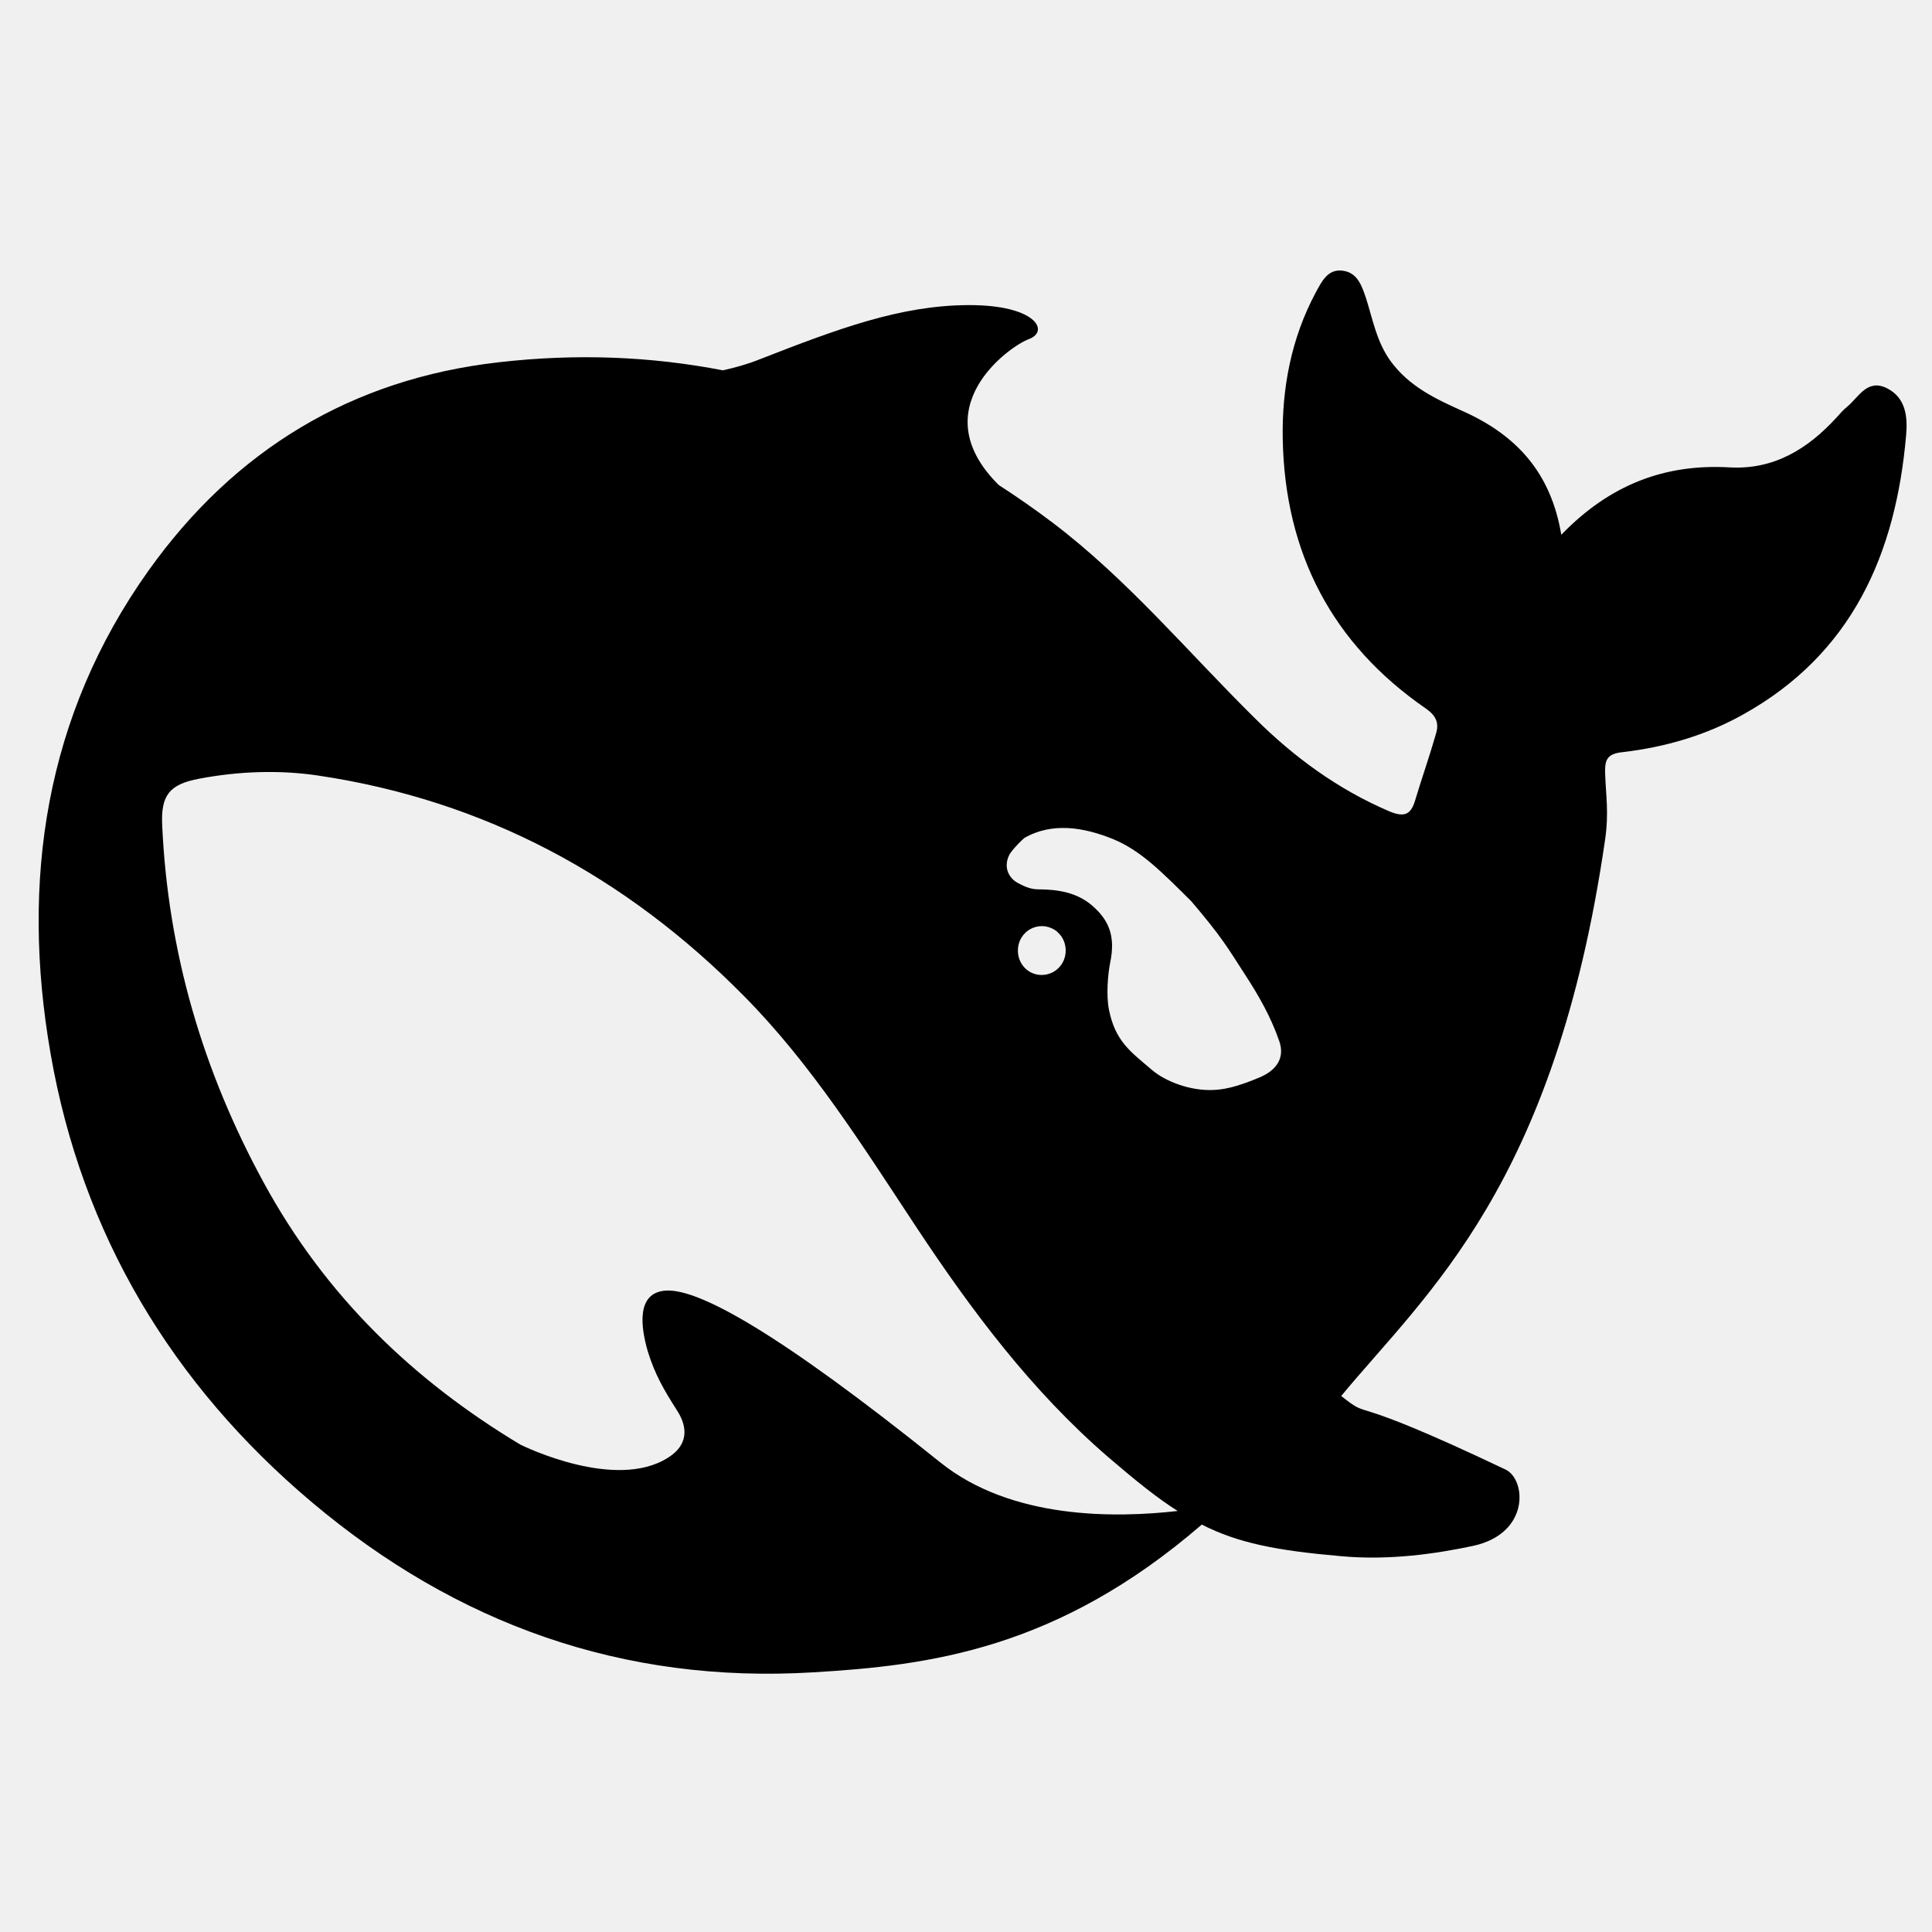
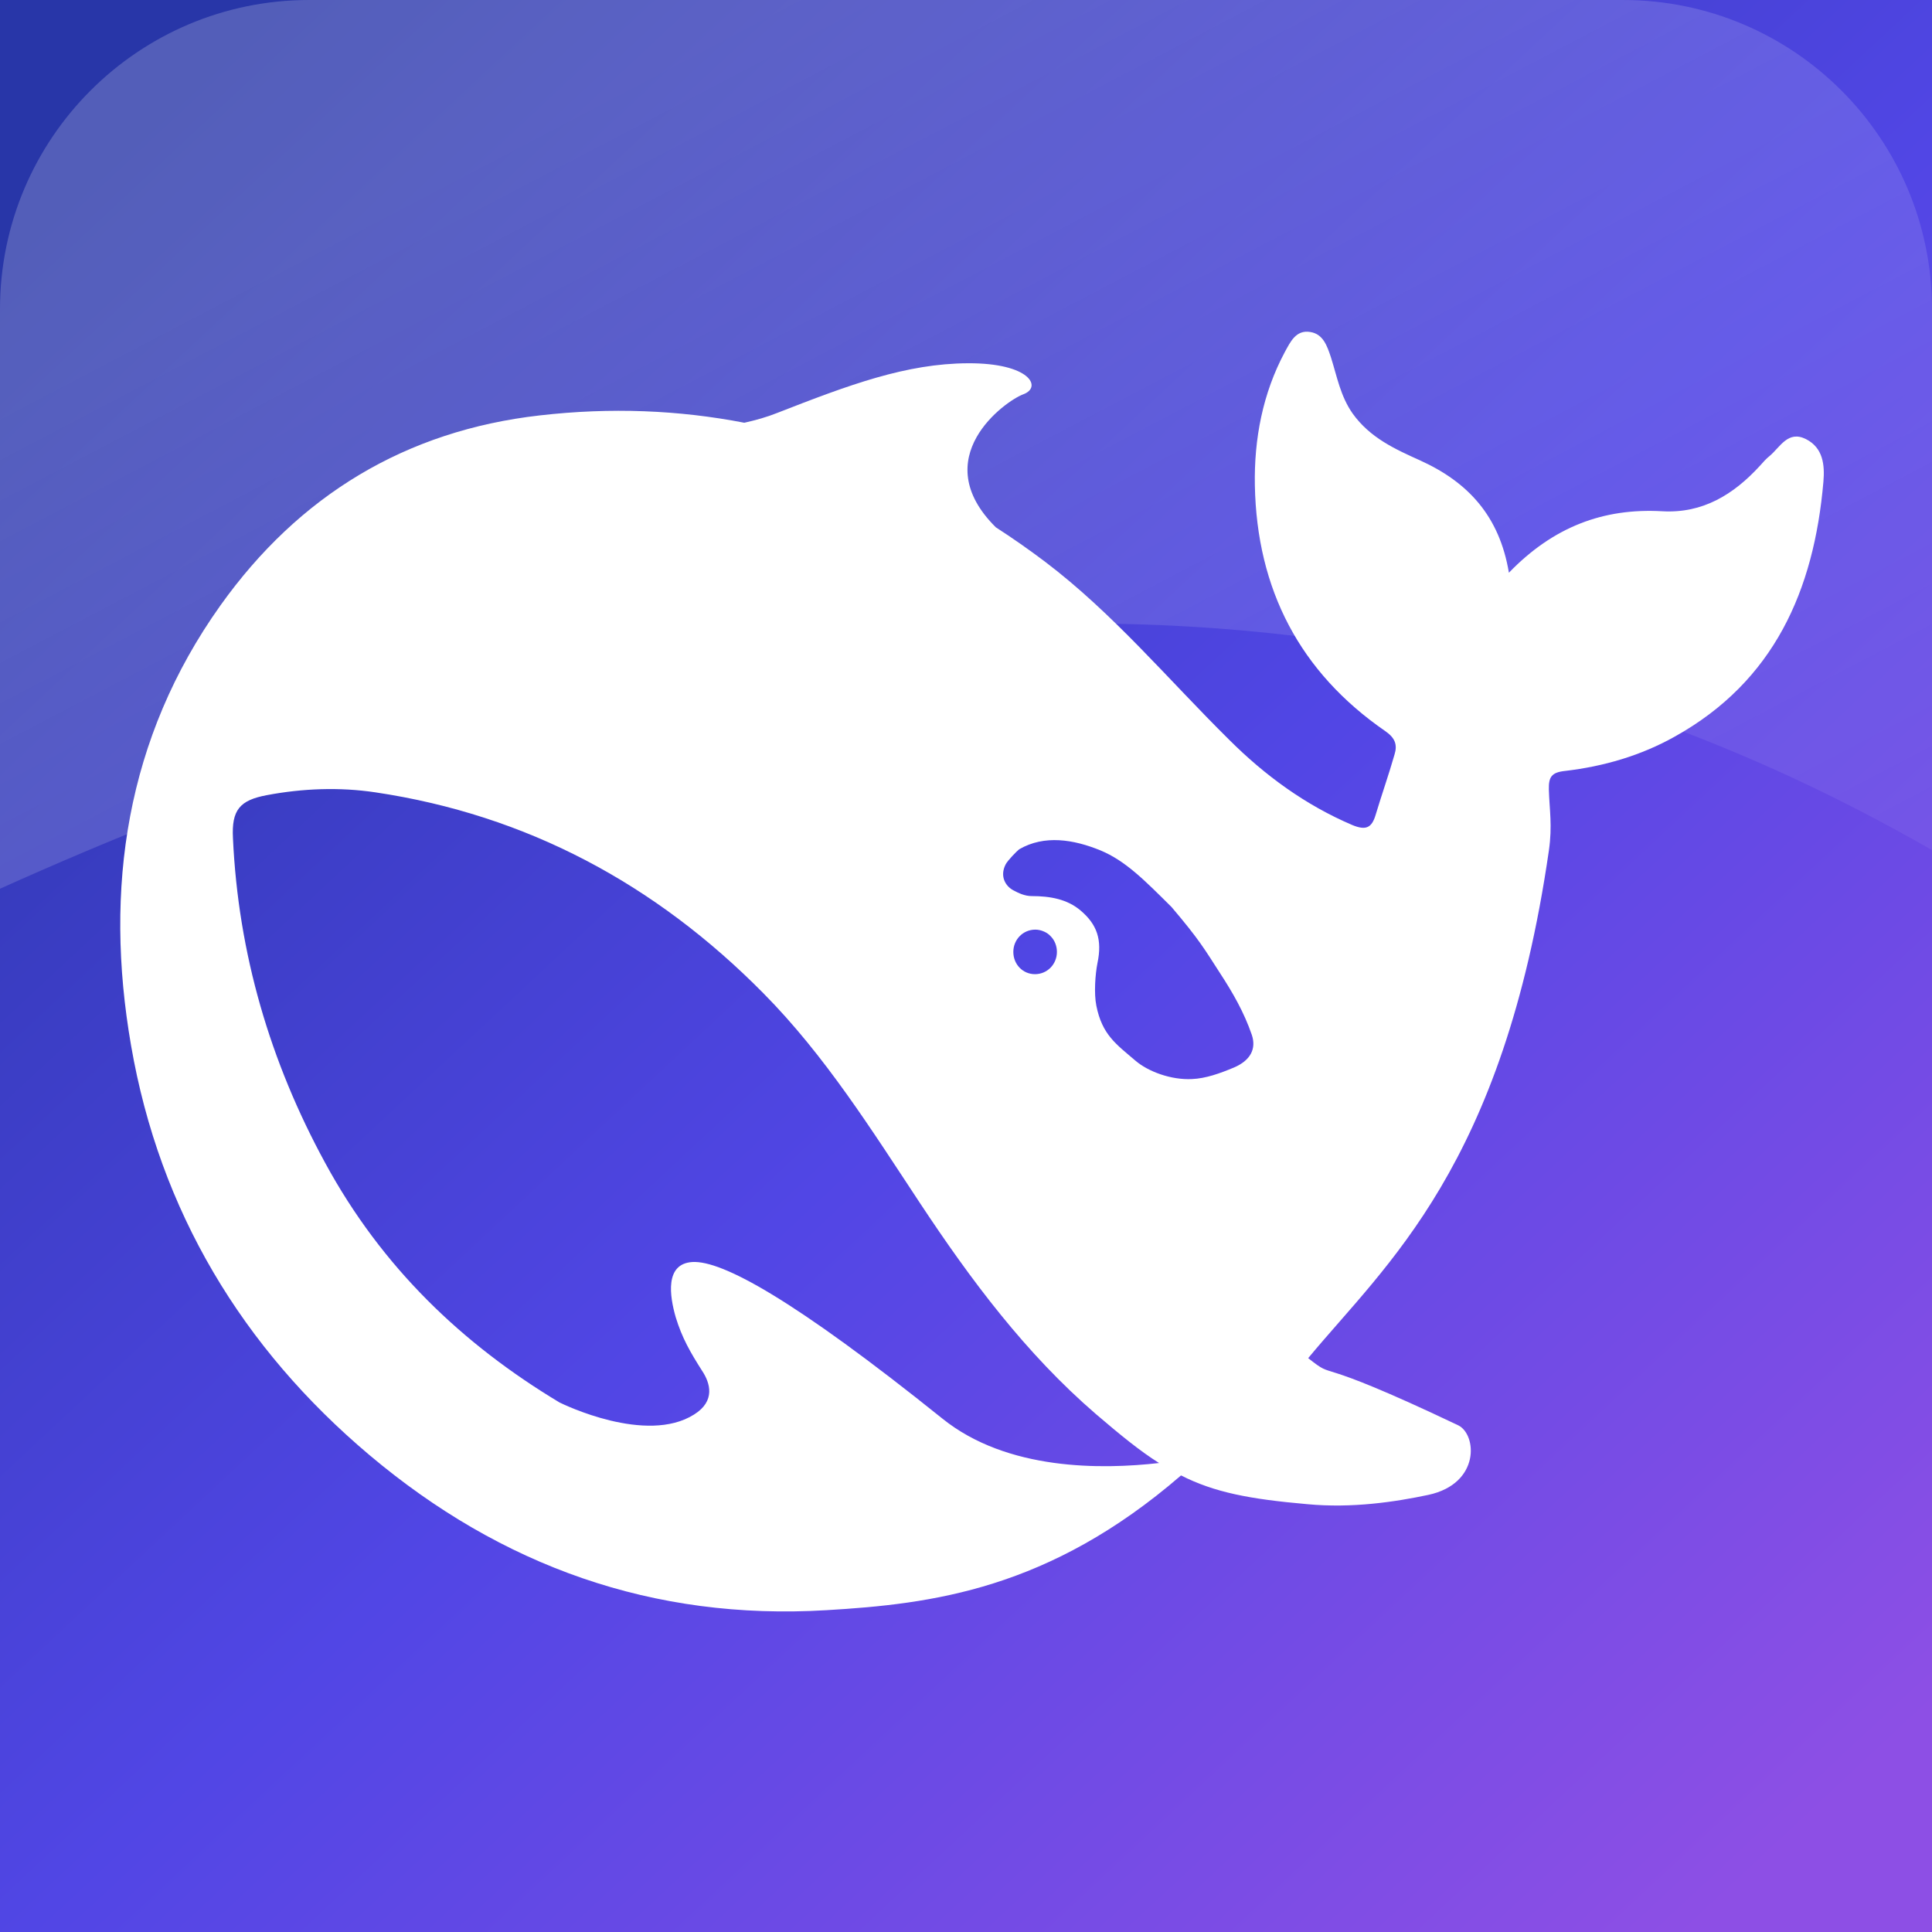
<svg xmlns="http://www.w3.org/2000/svg" width="50" height="50" viewBox="0 0 50 50" fill="none">
-   <style>
- 		@media (prefers-color-scheme: dark) {
- 			path { fill: #fff; }
- 		}
- 	</style>
-   <path id="path" d="M48.835 10.048C48.323 9.792 48.102 10.28 47.803 10.528C47.701 10.608 47.614 10.712 47.527 10.808C46.779 11.624 45.905 12.16 44.762 12.096C43.092 12 41.666 12.536 40.406 13.84C40.138 12.232 39.248 11.272 37.893 10.656C37.184 10.336 36.467 10.016 35.97 9.32C35.623 8.824 35.529 8.272 35.356 7.728C35.246 7.4 35.135 7.064 34.765 7.008C34.363 6.944 34.206 7.288 34.048 7.576C33.418 8.752 33.173 10.048 33.197 11.36C33.252 14.312 34.474 16.664 36.9 18.336C37.176 18.528 37.247 18.72 37.16 19C36.995 19.576 36.797 20.136 36.624 20.712C36.514 21.08 36.349 21.16 35.962 21C34.631 20.432 33.481 19.592 32.464 18.576C30.739 16.872 29.179 14.992 27.233 13.52C26.776 13.176 26.319 12.856 25.847 12.552C23.862 10.584 26.107 8.968 26.627 8.776C27.17 8.576 26.816 7.888 25.059 7.896C23.302 7.904 21.695 8.504 19.647 9.304C19.348 9.424 19.032 9.512 18.709 9.584C16.85 9.224 14.92 9.144 12.903 9.376C9.106 9.808 6.073 11.64 3.843 14.768C1.165 18.528 0.534 22.8 1.307 27.256C2.118 31.952 4.466 35.84 8.074 38.88C11.816 42.032 16.125 43.576 21.041 43.28C24.027 43.104 27.352 42.696 31.102 39.456C32.047 39.936 33.04 40.128 34.686 40.272C35.955 40.392 37.176 40.208 38.121 40.008C39.602 39.688 39.499 38.288 38.964 38.032C34.623 35.968 35.576 36.808 34.71 36.128C36.916 33.464 40.24 30.696 41.54 21.728C41.643 21.016 41.556 20.568 41.54 19.992C41.532 19.64 41.611 19.504 42.005 19.464C43.092 19.336 44.148 19.032 45.117 18.488C47.929 16.92 49.064 14.344 49.331 11.256C49.371 10.784 49.324 10.296 48.835 10.048ZM24.326 37.84C20.12 34.464 18.079 33.352 17.236 33.4C16.448 33.448 16.59 34.368 16.763 34.968C16.944 35.56 17.181 35.968 17.512 36.488C17.74 36.832 17.898 37.344 17.283 37.728C15.928 38.584 13.573 37.44 13.462 37.384C10.721 35.736 8.428 33.56 6.813 30.584C5.253 27.72 4.348 24.648 4.198 21.368C4.158 20.576 4.387 20.296 5.159 20.152C6.175 19.96 7.223 19.92 8.239 20.072C12.533 20.712 16.189 22.672 19.253 25.776C21.002 27.544 22.325 29.656 23.689 31.72C25.138 33.912 26.698 36 28.683 37.712C29.384 38.312 29.943 38.768 30.479 39.104C28.864 39.288 26.17 39.328 24.326 37.84ZM26.343 24.6C26.343 24.248 26.619 23.968 26.966 23.968C27.044 23.968 27.115 23.984 27.178 24.008C27.265 24.04 27.344 24.088 27.407 24.16C27.517 24.272 27.58 24.432 27.58 24.6C27.58 24.952 27.304 25.232 26.957 25.232C26.611 25.232 26.343 24.952 26.343 24.6ZM32.606 27.88C32.205 28.048 31.803 28.192 31.416 28.208C30.818 28.24 30.164 27.992 29.81 27.688C29.258 27.216 28.864 26.952 28.699 26.128C28.628 25.776 28.668 25.232 28.73 24.92C28.872 24.248 28.714 23.816 28.25 23.424C27.872 23.104 27.391 23.016 26.863 23.016C26.666 23.016 26.485 22.928 26.351 22.856C26.13 22.744 25.949 22.464 26.123 22.12C26.178 22.008 26.446 21.736 26.509 21.688C27.226 21.272 28.053 21.408 28.817 21.72C29.526 22.016 30.061 22.56 30.834 23.328C31.622 24.256 31.763 24.512 32.212 25.208C32.567 25.752 32.89 26.312 33.11 26.952C33.245 27.352 33.071 27.68 32.606 27.88Z" fill="#000" fill-opacity="1" fill-rule="nonzero" />
+   <defs>
+     <linearGradient id="background" x1="4" y1="3" x2="46" y2="48" gradientUnits="userSpaceOnUse">
+       <stop stop-color="#2836A8" />
+       <stop offset="0.52" stop-color="#5146E5" />
+       <stop offset="1" stop-color="#8D4FE5" />
+     </linearGradient>
+     <linearGradient id="highlight" x1="14" y1="3" x2="36" y2="45" gradientUnits="userSpaceOnUse">
+       <stop stop-color="#FFFFFF" stop-opacity="0.2" />
+       <stop offset="1" stop-color="#FFFFFF" stop-opacity="0" />
+     </linearGradient>
+   </defs>
+   <rect width="50" height="50" fill="url(#background)" />
+   <path d="M8 0H42C46.418 0 50 3.582 50 8V22C39.317 15.874 23.87 12.259 0 23V8C0 3.582 3.582 0 8 0Z" fill="url(#highlight)" />
+   <path transform="translate(2.2 2.2) scale(.912)" d="M48.835 10.048C48.323 9.792 48.102 10.28 47.803 10.528C47.701 10.608 47.614 10.712 47.527 10.808C46.779 11.624 45.905 12.16 44.762 12.096C43.092 12 41.666 12.536 40.406 13.84C40.138 12.232 39.248 11.272 37.893 10.656C37.184 10.336 36.467 10.016 35.97 9.32C35.623 8.824 35.529 8.272 35.356 7.728C35.246 7.4 35.135 7.064 34.765 7.008C34.363 6.944 34.206 7.288 34.048 7.576C33.418 8.752 33.173 10.048 33.197 11.36C33.252 14.312 34.474 16.664 36.9 18.336C37.176 18.528 37.247 18.72 37.16 19C36.995 19.576 36.797 20.136 36.624 20.712C36.514 21.08 36.349 21.16 35.962 21C34.631 20.432 33.481 19.592 32.464 18.576C30.739 16.872 29.179 14.992 27.233 13.52C26.776 13.176 26.319 12.856 25.847 12.552C23.862 10.584 26.107 8.968 26.627 8.776C27.17 8.576 26.816 7.888 25.059 7.896C23.302 7.904 21.695 8.504 19.647 9.304C19.348 9.424 19.032 9.512 18.709 9.584C16.85 9.224 14.92 9.144 12.903 9.376C9.106 9.808 6.073 11.64 3.843 14.768C1.165 18.528 0.534 22.8 1.307 27.256C2.118 31.952 4.466 35.84 8.074 38.88C11.816 42.032 16.125 43.576 21.041 43.28C24.027 43.104 27.352 42.696 31.102 39.456C32.047 39.936 33.04 40.128 34.686 40.272C35.955 40.392 37.176 40.208 38.121 40.008C39.602 39.688 39.499 38.288 38.964 38.032C34.623 35.968 35.576 36.808 34.71 36.128C36.916 33.464 40.24 30.696 41.54 21.728C41.643 21.016 41.556 20.568 41.54 19.992C41.532 19.64 41.611 19.504 42.005 19.464C43.092 19.336 44.148 19.032 45.117 18.488C47.929 16.92 49.064 14.344 49.331 11.256C49.371 10.784 49.324 10.296 48.835 10.048ZM24.326 37.84C20.12 34.464 18.079 33.352 17.236 33.4C16.448 33.448 16.59 34.368 16.763 34.968C16.944 35.56 17.181 35.968 17.512 36.488C17.74 36.832 17.898 37.344 17.283 37.728C15.928 38.584 13.573 37.44 13.462 37.384C10.721 35.736 8.428 33.56 6.813 30.584C5.253 27.72 4.348 24.648 4.198 21.368C4.158 20.576 4.387 20.296 5.159 20.152C6.175 19.96 7.223 19.92 8.239 20.072C12.533 20.712 16.189 22.672 19.253 25.776C21.002 27.544 22.325 29.656 23.689 31.72C25.138 33.912 26.698 36 28.683 37.712C29.384 38.312 29.943 38.768 30.479 39.104C28.864 39.288 26.17 39.328 24.326 37.84ZM26.343 24.6C26.343 24.248 26.619 23.968 26.966 23.968C27.044 23.968 27.115 23.984 27.178 24.008C27.265 24.04 27.344 24.088 27.407 24.16C27.517 24.272 27.58 24.432 27.58 24.6C27.58 24.952 27.304 25.232 26.957 25.232C26.611 25.232 26.343 24.952 26.343 24.6ZM32.606 27.88C32.205 28.048 31.803 28.192 31.416 28.208C30.818 28.24 30.164 27.992 29.81 27.688C29.258 27.216 28.864 26.952 28.699 26.128C28.628 25.776 28.668 25.232 28.73 24.92C28.872 24.248 28.714 23.816 28.25 23.424C27.872 23.104 27.391 23.016 26.863 23.016C26.666 23.016 26.485 22.928 26.351 22.856C26.13 22.744 25.949 22.464 26.123 22.12C26.178 22.008 26.446 21.736 26.509 21.688C27.226 21.272 28.053 21.408 28.817 21.72C29.526 22.016 30.061 22.56 30.834 23.328C31.622 24.256 31.763 24.512 32.212 25.208C32.567 25.752 32.89 26.312 33.11 26.952C33.245 27.352 33.071 27.68 32.606 27.88Z" fill="#FFF" fill-rule="nonzero" />
</svg>
